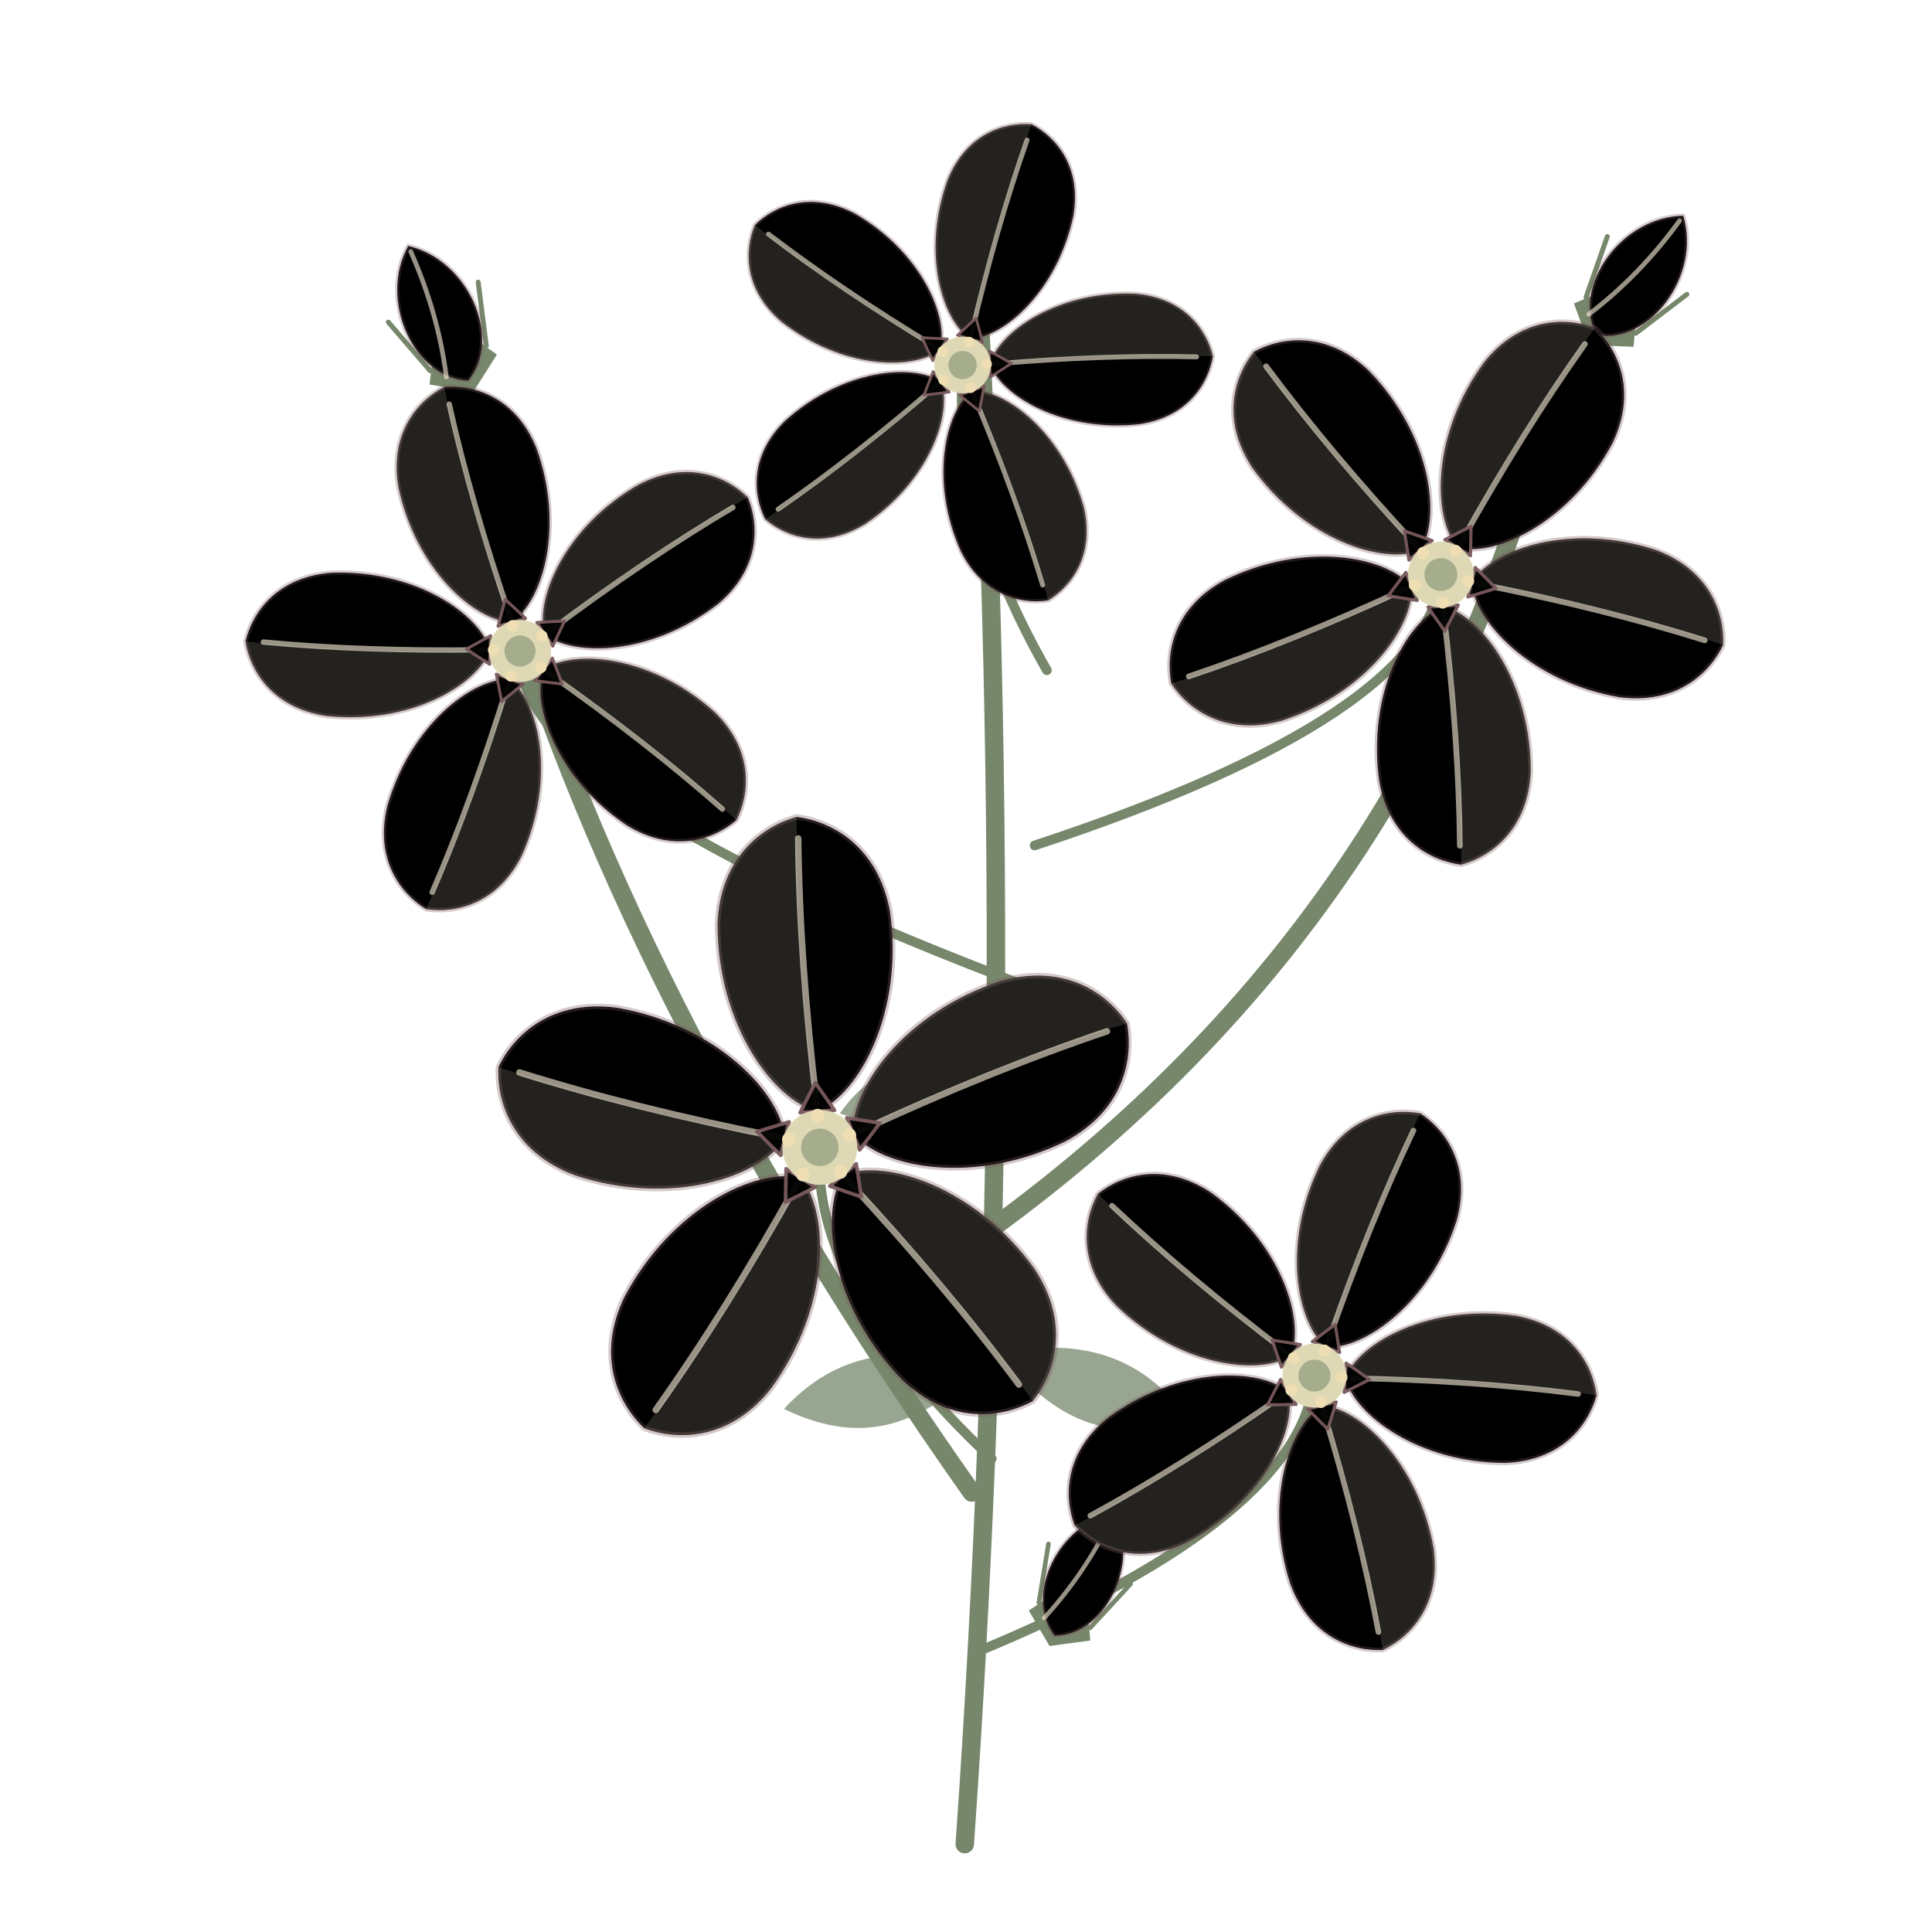
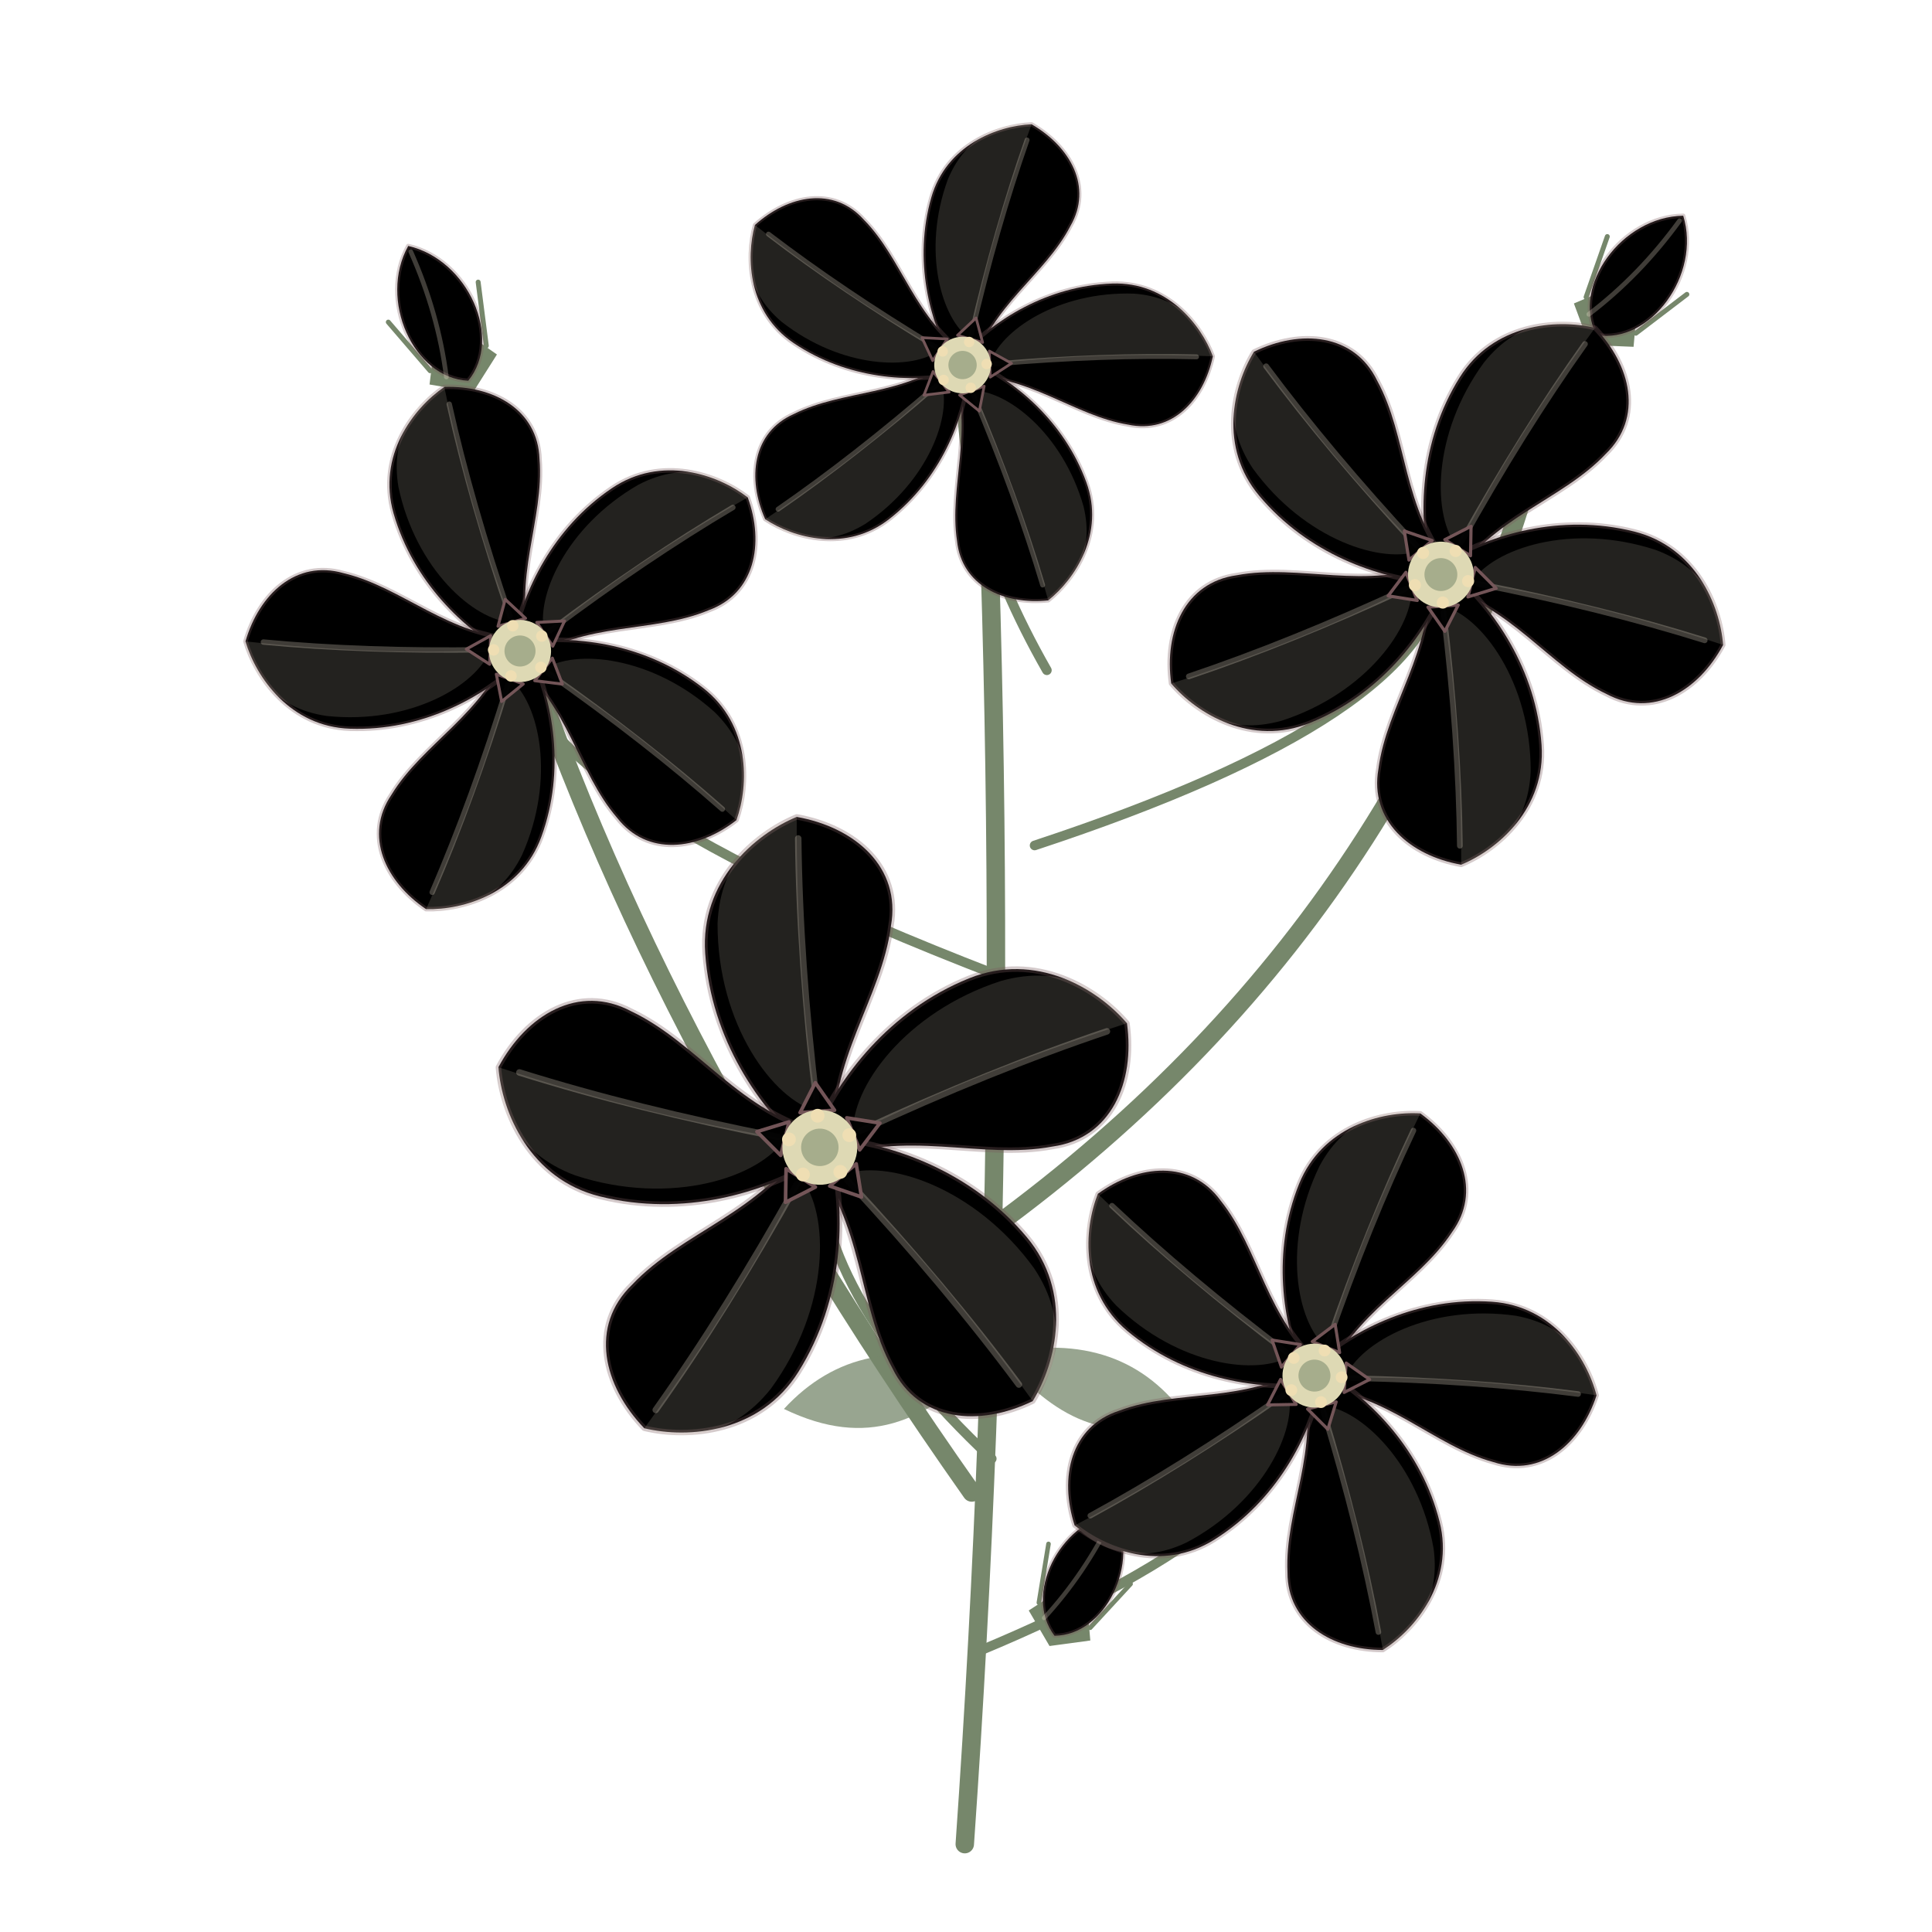
<svg xmlns="http://www.w3.org/2000/svg" width="110" height="110" viewBox="0 0 110 110" stroke-linecap="round" stroke-linejoin="round">
  <defs>
    <g id="tweedia-petal">
-       <path d="M0 -2.5 C-3 -3.5 -6.5 -9 -6 -16 C-5.5 -20.5 -2.5 -22.5 0 -23 C2.5 -22.5 5.5 -20.5 6 -16 C6.5 -9 3 -3.5 0 -2.5 Z" fill="__COLOR__" stroke="#78585b" stroke-width="0.38" stroke-opacity=".32" stroke-linejoin="round" />
+       <path d="M-1 0 C-4 -3 -7 -8 -7 -14 C-7 -19 -3 -22 0 -23 C4 -22 7 -19 6 -15 C5 -10 1 -6 1 0 Z" fill="__COLOR__" stroke="#78585b" stroke-width="0.38" stroke-opacity=".32" stroke-linejoin="round" />
      <path d="M0 -2.5 C-3 -3.5 -6.5 -9 -6 -16 C-5.5 -20.5 -2.5 -22.5 0 -23 Q-0.8 -12 0 -2.5 Z" fill="#fff5df" opacity="0.14" />
-       <path d="M0 -3 Q-0.5 -13 0 -21.5" fill="none" stroke="#fff5df" stroke-width="0.45" opacity="0.6" />
+       <path d="M0 -3 Q-0.5 -13 0 -21.5" fill="none" stroke="#fff5df" stroke-width="0.45" opacity="0.25" />
    </g>
    <g id="tweedia-center">
      <path d="M0 -4.5 L-1.2 -2.5 L1.2 -2.5 Z" fill="__COLOR__" stroke="#78585b" stroke-width="0.25" opacity="0.95" />
      <path d="M0 -4.5 L-1.2 -2.5 L1.2 -2.5 Z" transform="rotate(72)" fill="__COLOR__" stroke="#78585b" stroke-width="0.25" opacity="0.95" />
      <path d="M0 -4.5 L-1.2 -2.5 L1.2 -2.5 Z" transform="rotate(144)" fill="__COLOR__" stroke="#78585b" stroke-width="0.25" opacity="0.95" />
      <path d="M0 -4.5 L-1.2 -2.5 L1.2 -2.5 Z" transform="rotate(216)" fill="__COLOR__" stroke="#78585b" stroke-width="0.25" opacity="0.95" />
      <path d="M0 -4.5 L-1.2 -2.5 L1.2 -2.5 Z" transform="rotate(288)" fill="__COLOR__" stroke="#78585b" stroke-width="0.25" opacity="0.95" />
      <circle cx="0" cy="0" r="2.6" fill="#ded9b4" />
      <circle cx="0" cy="0" r="1.3" fill="#a6ad8c" />
      <circle cx="0" cy="-2.2" r="0.48" fill="#efdeb3" />
      <circle cx="2.1" cy="-0.7" r="0.48" fill="#efdeb3" />
      <circle cx="1.3" cy="1.8" r="0.48" fill="#efdeb3" />
      <circle cx="-1.3" cy="1.8" r="0.48" fill="#efdeb3" />
      <circle cx="-2.1" cy="-0.7" r="0.48" fill="#efdeb3" />
    </g>
    <g id="tweedia-flower">
      <use href="#tweedia-petal" />
      <use href="#tweedia-petal" transform="rotate(72)" />
      <use href="#tweedia-petal" transform="rotate(144)" />
      <use href="#tweedia-petal" transform="rotate(216)" />
      <use href="#tweedia-petal" transform="rotate(288)" />
      <use href="#tweedia-center" />
    </g>
    <g id="tweedia-bud">
      <path d="M-3 2 L0 4 L3 2 L1.8 0 L-1.8 0 Z" fill="#76876b" />
      <path d="M-2.5 1 L-4 -4 M2.5 1 L4 -4" stroke="#76876b" stroke-width="0.4" />
      <path d="M0 3 C-4 1 -4 -6 0 -9 C4 -6 4 1 0 3 Z" fill="__COLOR__" stroke="#78585b" stroke-width="0.35" stroke-opacity=".3" />
-       <path d="M-1.5 2 Q0 -3 0 -8.5" fill="none" stroke="#fff5df" stroke-width="0.38" opacity="0.6" />
+       <path d="M-1.5 2 Q0 -3 0 -8.5" fill="none" stroke="#fff5df" stroke-width="0.38" opacity="0.25" />
    </g>
  </defs>
  <g transform="rotate(4 55 104)">
    <path d="M55 105 Q55 58 49 12 M54 85 Q32 58 23 33 M54 70 Q79 49 83 17" fill="none" stroke="#76876b" stroke-width="1.05" />
    <path d="M55 38 Q49 29 49 21" fill="none" stroke="#76876b" stroke-width="0.55" />
    <path d="M55 56 Q25 47 25 39" fill="none" stroke="#76876b" stroke-width="0.55" />
    <path d="M55 48 Q77 39 77 31" fill="none" stroke="#76876b" stroke-width="0.55" />
    <path d="M55 83 Q44 74 44 66" fill="none" stroke="#76876b" stroke-width="0.55" />
    <path d="M55 94 Q73 85 73 77" fill="none" stroke="#76876b" stroke-width="0.55" />
    <path d="M54 78 Q47 76 43 81 C48 83 51 81 54 78 Z" fill="#76876b" opacity="0.75" />
    <path d="M55 77 Q62 75 66 80 C61 82 58 80 55 77 Z" fill="#76876b" opacity="0.75" />
    <path d="M54 62 Q48 59 45 64 C49 65 52 64 54 62 Z" fill="#76876b" opacity="0.75" />
    <use href="#tweedia-bud" transform="translate(20, 22) rotate(-28) scale(0.7)" />
    <use href="#tweedia-bud" transform="translate(86, 15) rotate(32) scale(0.7)" />
    <use href="#tweedia-bud" transform="translate(60, 91) rotate(22) scale(0.65)" />
    <use href="#tweedia-flower" transform="translate(49, 21) rotate(12) scale(0.62)" />
    <use href="#tweedia-flower" transform="translate(25, 39) rotate(-20) scale(0.68)" />
    <use href="#tweedia-flower" transform="translate(77, 31) rotate(28) scale(0.72)" />
    <use href="#tweedia-flower" transform="translate(44, 66) rotate(-8) scale(0.82)" />
    <use href="#tweedia-flower" transform="translate(73, 77) rotate(18) scale(0.70)" />
  </g>
</svg>
